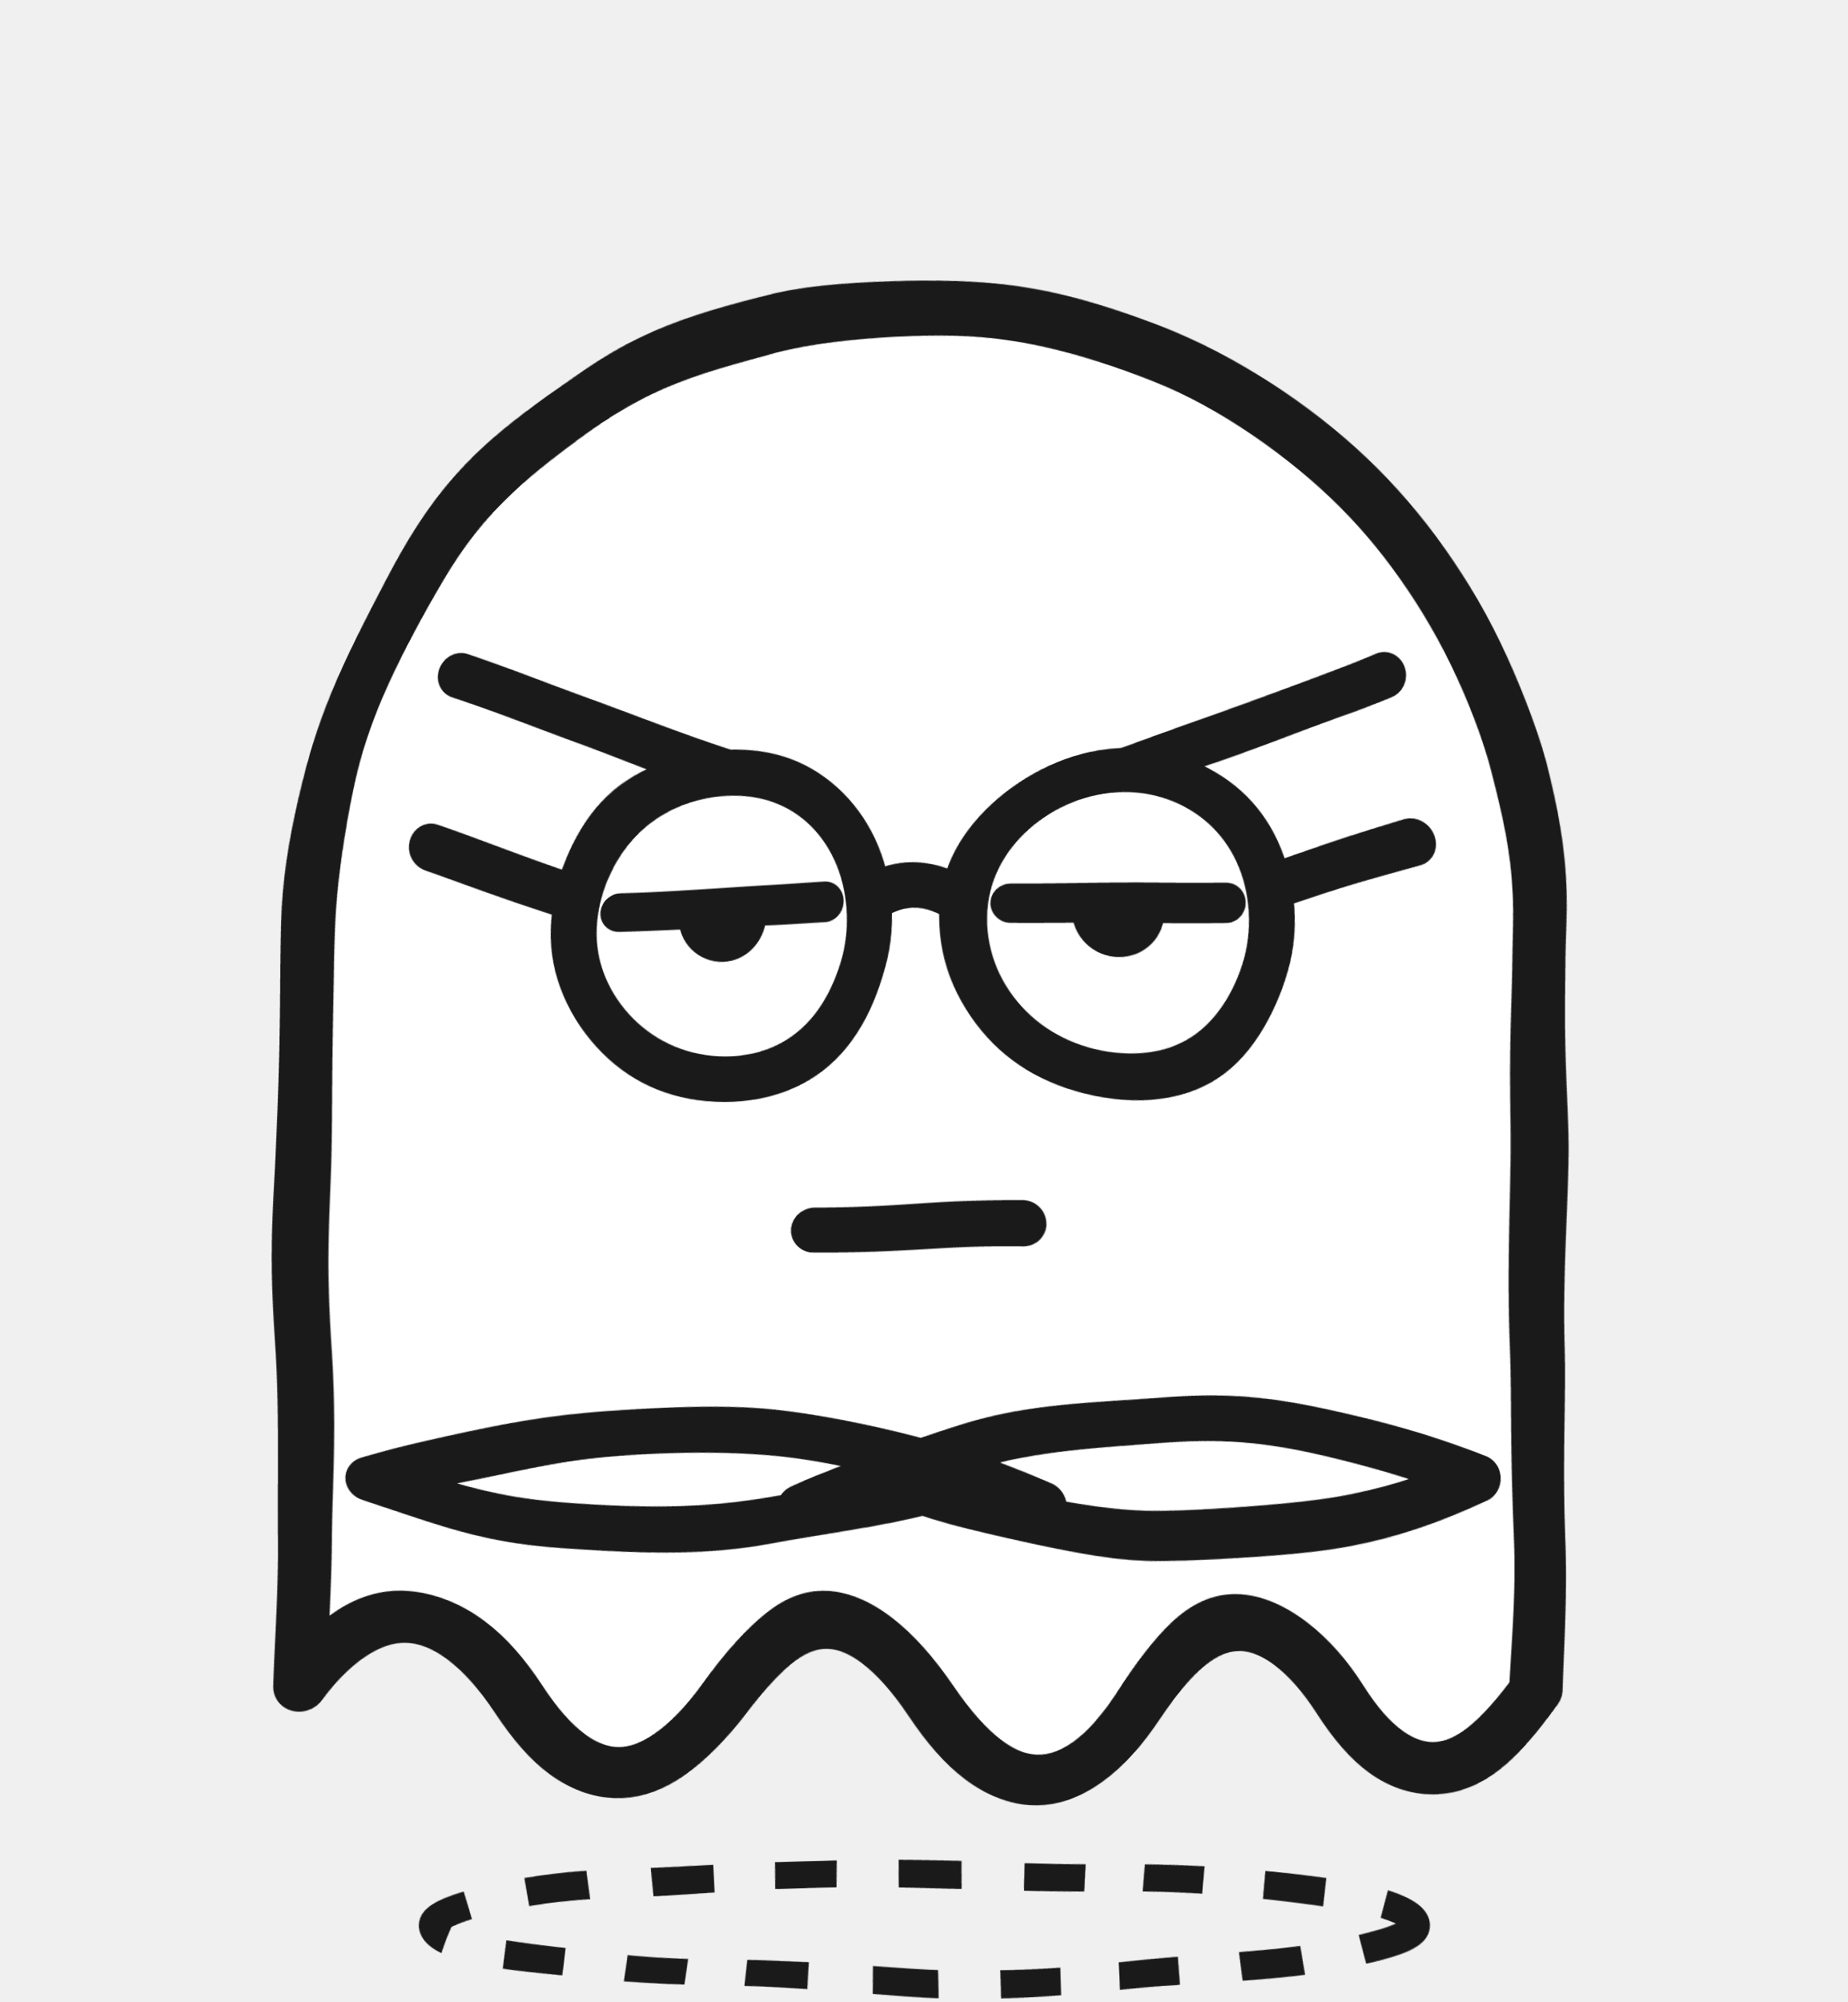
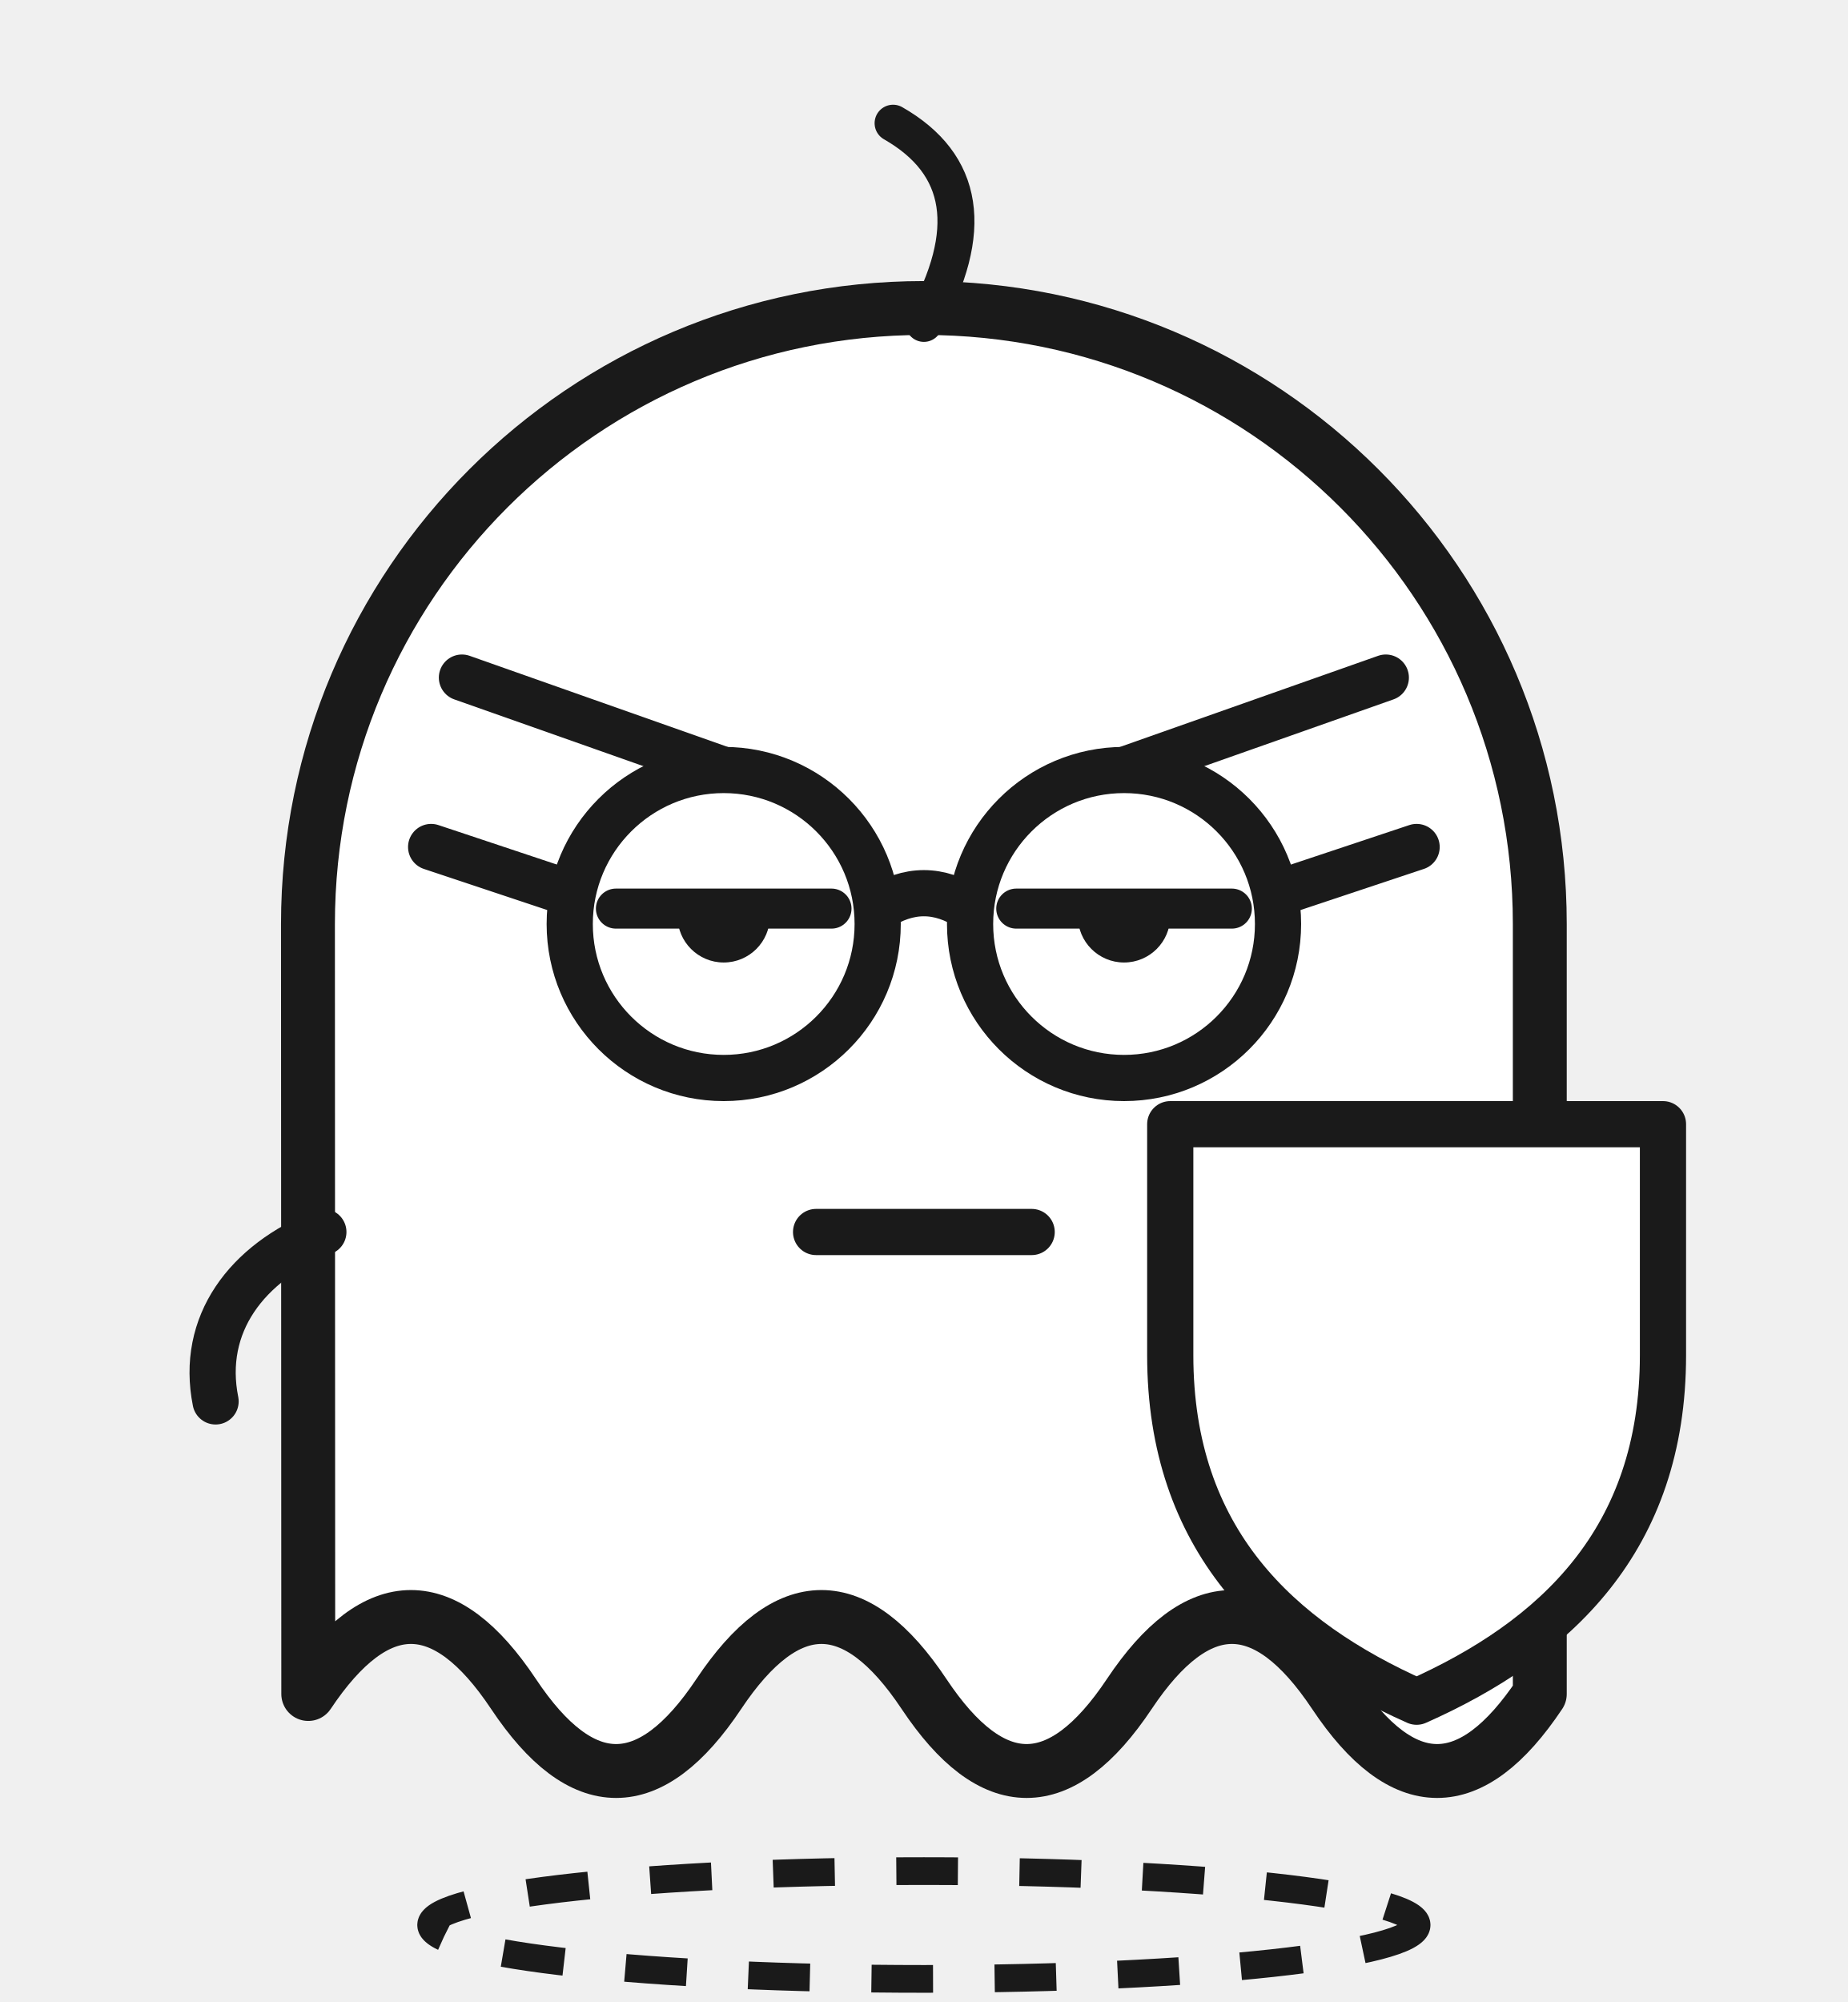
- <svg xmlns="http://www.w3.org/2000/svg" width="480" height="520" viewBox="0 0 120 130" class="shrink-0" role="img" aria-label="Pip on guard, arms crossed" focusable="false">
-   <defs>
-     <filter id="ghostos-ink" x="-5%" y="-5%" width="110%" height="110%">
-       <feTurbulence type="fractalNoise" baseFrequency="0.04" numOctaves="2" seed="7" />
-       <feDisplacementMap in="SourceGraphic" scale="2.3" />
-     </filter>
-   </defs>
-   <g filter="url(#ghostos-ink)">
-     <ellipse cx="60" cy="125" rx="32" ry="3.5" fill="none" stroke="#1a1a1a" stroke-width="1.8" stroke-dasharray="4 4" />
-     <g>
-       <path d="M20 60a40 40 0 0 1 80 0v50q-6.67 10 -13.33 0t-13.33 0t-13.33 0t-13.33 0t-13.33 0t-13.33 0Z" fill="#fff" stroke="#1a1a1a" stroke-width="3.5" stroke-linejoin="round" />
-       <path d="M30 44l17 6M90 44l-17 6" stroke="#1a1a1a" fill="none" stroke-linecap="round" stroke-width="3" />
-       <circle cx="47" cy="60" r="10" fill="#fff" stroke="#1a1a1a" stroke-width="3" />
-       <circle cx="73" cy="60" r="10" fill="#fff" stroke="#1a1a1a" stroke-width="3" />
-       <path d="M57 59q3-2 6 0M37 58l-9-3M83 58l9-3" stroke="#1a1a1a" fill="none" stroke-linecap="round" stroke-width="3" />
-       <path d="M40 59h14M66 59h14" stroke="#1a1a1a" fill="none" stroke-linecap="round" stroke-width="2.6" />
-       <path d="M44 59.5a3 3 0 0 0 6 0ZM70 59.5a3 3 0 0 0 6 0Z" fill="#1a1a1a" />
-       <path d="M53 80h14" stroke="#1a1a1a" fill="none" stroke-linecap="round" stroke-width="3" />
-       <path d="M24 96q20-8 44 2M96 96q-20-8-44 2M24 96q20 6 40 0M96 96q-18 7-36 1" stroke="#1a1a1a" fill="none" stroke-linecap="round" stroke-width="3" />
-     </g>
+ <svg xmlns="http://www.w3.org/2000/svg" width="480" height="520" viewBox="0 0 120 130" class="shrink-0" role="img" aria-label="Pip on guard, holding a shield" focusable="false">
+   <ellipse cx="60" cy="125" rx="32" ry="3.5" fill="none" stroke="#1a1a1a" stroke-width="1.8" stroke-dasharray="4 4" />
+   <g>
+     <path d="M20 60a40 40 0 0 1 80 0v50q-6.67 10 -13.33 0t-13.33 0t-13.33 0t-13.33 0t-13.33 0t-13.33 0Z" fill="#fff" stroke="#1a1a1a" stroke-width="3.5" stroke-linejoin="round" />
+     <path d="M60 21q5-9-2-13" stroke="#1a1a1a" fill="none" stroke-linecap="round" stroke-width="2.4" />
+     <path d="M30 44l17 6M90 44l-17 6" stroke="#1a1a1a" fill="none" stroke-linecap="round" stroke-width="3" />
+     <circle cx="47" cy="60" r="10" fill="#fff" stroke="#1a1a1a" stroke-width="3" />
+     <circle cx="73" cy="60" r="10" fill="#fff" stroke="#1a1a1a" stroke-width="3" />
+     <path d="M57 59q3-2 6 0M37 58l-9-3M83 58l9-3" stroke="#1a1a1a" fill="none" stroke-linecap="round" stroke-width="3" />
+     <path d="M40 59h14M66 59h14" stroke="#1a1a1a" fill="none" stroke-linecap="round" stroke-width="2.6" />
+     <path d="M44 59.5a3 3 0 0 0 6 0ZM70 59.5a3 3 0 0 0 6 0Z" fill="#1a1a1a" />
+     <path d="M53 80h14" stroke="#1a1a1a" fill="none" stroke-linecap="round" stroke-width="3" />
+     <path d="M21 80c-5 2-8 6-7 11" stroke="#1a1a1a" fill="none" stroke-linecap="round" stroke-width="3" />
+     <path d="M76 73h32v15c0 12-7 18.5-16 22.5c-9-4-16-10.5-16-22.5Z" fill="#fff" stroke="#1a1a1a" stroke-width="3" stroke-linejoin="round" />
  </g>
</svg>
